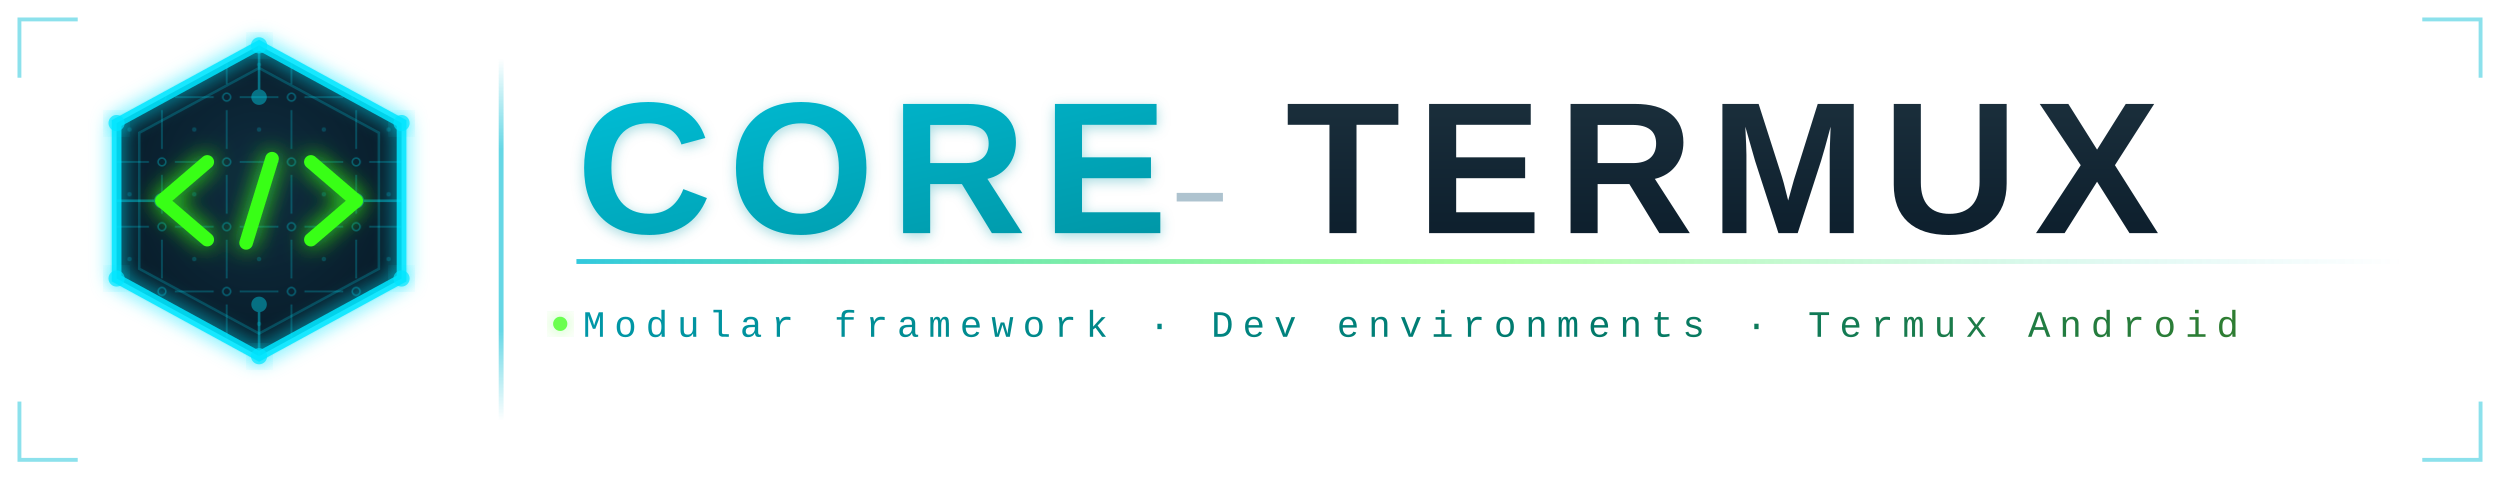
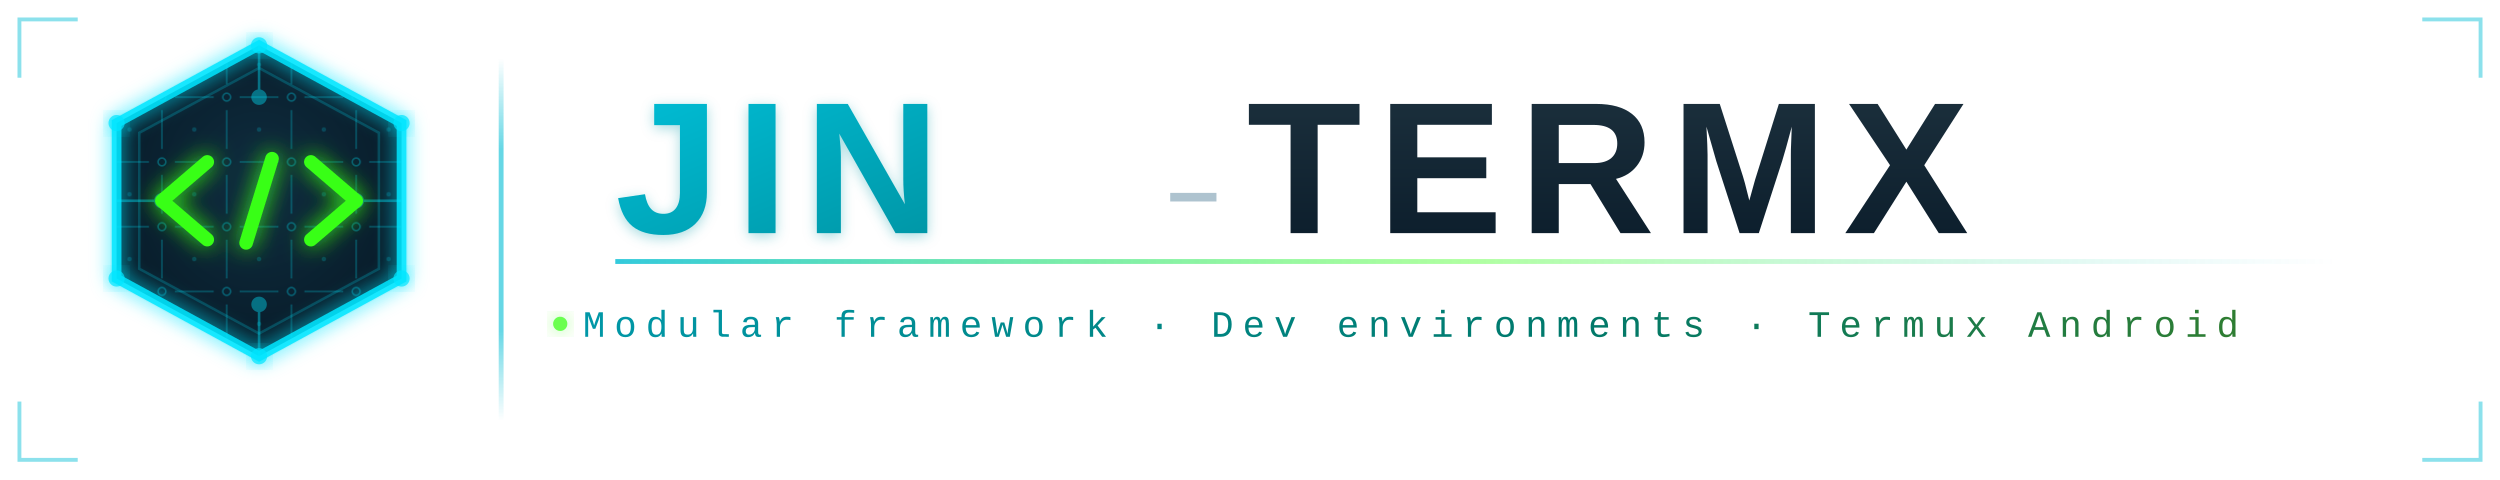
<svg xmlns="http://www.w3.org/2000/svg" viewBox="0 0 772 148" width="772" height="148">
  <defs>
    <filter id="cyan-glow" x="-30%" y="-30%" width="160%" height="160%">
      <feGaussianBlur stdDeviation="3" result="blur" />
      <feMerge>
        <feMergeNode in="blur" />
        <feMergeNode in="SourceGraphic" />
      </feMerge>
    </filter>
    <filter id="green-glow" x="-40%" y="-40%" width="180%" height="180%">
      <feGaussianBlur stdDeviation="3.5" result="blur" />
      <feMerge>
        <feMergeNode in="blur" />
        <feMergeNode in="SourceGraphic" />
      </feMerge>
    </filter>
    <filter id="text-shadow" x="-5%" y="-20%" width="110%" height="140%">
      <feDropShadow dx="0" dy="1" stdDeviation="2" flood-color="#0097a7" flood-opacity="0.35" />
    </filter>
    <pattern id="circuit" x="0" y="0" width="20" height="20" patternUnits="userSpaceOnUse">
      <path d="M0 10 H6 M14 10 H20 M10 0 V6 M10 14 V20" stroke="#00e5ff" stroke-width="0.5" opacity="0.25" />
      <circle cx="10" cy="10" r="1.2" fill="none" stroke="#00e5ff" stroke-width="0.5" opacity="0.3" />
      <circle cx="0" cy="0" r="0.7" fill="#00e5ff" opacity="0.18" />
      <circle cx="20" cy="0" r="0.7" fill="#00e5ff" opacity="0.18" />
      <circle cx="0" cy="20" r="0.7" fill="#00e5ff" opacity="0.18" />
      <circle cx="20" cy="20" r="0.7" fill="#00e5ff" opacity="0.18" />
    </pattern>
    <linearGradient id="divider-grad" x1="0" y1="0" x2="0" y2="1">
      <stop offset="0%" stop-color="#00bcd4" stop-opacity="0" />
      <stop offset="25%" stop-color="#00bcd4" stop-opacity="0.6" />
      <stop offset="75%" stop-color="#00bcd4" stop-opacity="0.6" />
      <stop offset="100%" stop-color="#00bcd4" stop-opacity="0" />
    </linearGradient>
    <radialGradient id="hex-face" cx="50%" cy="45%" r="60%">
      <stop offset="0%" stop-color="#0f2d3f" />
      <stop offset="100%" stop-color="#071a27" />
    </radialGradient>
    <linearGradient id="core-grad" x1="0" y1="0" x2="1" y2="1">
      <stop offset="0%" stop-color="#00bcd4" />
      <stop offset="100%" stop-color="#0097a7" />
    </linearGradient>
    <linearGradient id="termux-grad" x1="0" y1="0" x2="0" y2="1">
      <stop offset="0%" stop-color="#1a2e3b" />
      <stop offset="100%" stop-color="#0d1f2d" />
    </linearGradient>
    <linearGradient id="tag-grad" x1="0" y1="0" x2="1" y2="0">
      <stop offset="0%" stop-color="#0097a7" />
      <stop offset="60%" stop-color="#00796b" />
      <stop offset="100%" stop-color="#2e7d32" />
    </linearGradient>
    <linearGradient id="line-grad" x1="0" y1="0" x2="1" y2="0">
      <stop offset="0%" stop-color="#00bcd4" stop-opacity="0.8" />
      <stop offset="50%" stop-color="#39ff14" stop-opacity="0.4" />
      <stop offset="100%" stop-color="#00bcd4" stop-opacity="0" />
    </linearGradient>
  </defs>
  <polygon points="80,12 126,37 126,87 80,112 34,87 34,37" fill="#00bcd4" opacity="0.07" />
  <polygon points="80,14 124,38 124,86 80,110 36,86 36,38" fill="url(#hex-face)" />
  <polygon points="80,14 124,38 124,86 80,110 36,86 36,38" fill="url(#circuit)" opacity="1" />
  <polygon points="80,14 124,38 124,86 80,110 36,86 36,38" fill="none" stroke="#00e5ff" stroke-width="3" filter="url(#cyan-glow)" opacity="0.9" />
  <polygon points="80,21 117,41 117,83 80,103 43,83 43,41" fill="none" stroke="#00e5ff" stroke-width="0.8" opacity="0.2" />
  <circle cx="80" cy="14" r="2.5" fill="#00e5ff" opacity="0.75" filter="url(#cyan-glow)" />
  <circle cx="124" cy="38" r="2.5" fill="#00e5ff" opacity="0.75" filter="url(#cyan-glow)" />
  <circle cx="124" cy="86" r="2.5" fill="#00e5ff" opacity="0.75" filter="url(#cyan-glow)" />
  <circle cx="80" cy="110" r="2.5" fill="#00e5ff" opacity="0.75" filter="url(#cyan-glow)" />
  <circle cx="36" cy="86" r="2.5" fill="#00e5ff" opacity="0.75" filter="url(#cyan-glow)" />
  <circle cx="36" cy="38" r="2.5" fill="#00e5ff" opacity="0.75" filter="url(#cyan-glow)" />
  <g opacity="0.4" stroke="#00e5ff" stroke-width="0.8" fill="none">
    <line x1="80" y1="14" x2="80" y2="30" />
    <circle cx="80" cy="30" r="2" fill="#00e5ff" />
    <line x1="80" y1="110" x2="80" y2="94" />
    <circle cx="80" cy="94" r="2" fill="#00e5ff" />
    <line x1="36" y1="62" x2="50" y2="62" />
    <circle cx="50" cy="62" r="2" fill="#00e5ff" />
    <line x1="124" y1="62" x2="110" y2="62" />
    <circle cx="110" cy="62" r="2" fill="#00e5ff" />
  </g>
  <g fill="none" stroke="#39ff14" stroke-width="4.2" stroke-linecap="round" stroke-linejoin="round" filter="url(#green-glow)">
    <polyline points="64,50 50,62 64,74" />
    <line x1="84" y1="49" x2="76" y2="75" />
    <polyline points="96,50 110,62 96,74" />
  </g>
  <rect x="154" y="18" width="1.5" height="112" fill="url(#divider-grad)" />
-   <text x="178" y="72" font-family="'Trebuchet MS', 'Arial Narrow', Arial, sans-serif" font-size="58" font-weight="900" letter-spacing="5" fill="url(#core-grad)" filter="url(#text-shadow)">CORE</text>
-   <text x="362" y="70" font-family="'Trebuchet MS', sans-serif" font-size="34" font-weight="300" fill="#8baabb" opacity="0.7"> – </text>
-   <text x="397" y="72" font-family="'Trebuchet MS', 'Arial Narrow', Arial, sans-serif" font-size="58" font-weight="900" letter-spacing="5" fill="url(#termux-grad)">TERMUX</text>
-   <rect x="178" y="80" width="566" height="1.5" fill="url(#line-grad)" />
+   <text x="190" y="72" font-family="'Trebuchet MS', 'Arial Narrow', Arial, sans-serif" font-size="58" font-weight="900" letter-spacing="5" fill="url(#core-grad)" filter="url(#text-shadow)">JIN</text>
+   <text x="360" y="70" font-family="'Trebuchet MS', sans-serif" font-size="34" font-weight="300" fill="#8baabb" opacity="0.7"> – </text>
+   <text x="385" y="72" font-family="'Trebuchet MS', 'Arial Narrow', Arial, sans-serif" font-size="58" font-weight="900" letter-spacing="5" fill="url(#termux-grad)">TERMX</text>
+   <rect x="190" y="80" width="530" height="1.5" fill="url(#line-grad)" />
  <text x="180" y="104" font-family="'Courier New', Courier, monospace" font-size="11.5" letter-spacing="2.8" fill="url(#tag-grad)">Modular framework · Dev environments · Termux Android</text>
  <circle cx="173" cy="100" r="2.2" fill="#39ff14" opacity="0.75" filter="url(#green-glow)" />
  <g stroke="#00bcd4" stroke-width="1.2" fill="none" opacity="0.45">
    <polyline points="748,6 766,6 766,24" />
    <polyline points="6,124 6,142 24,142" />
    <polyline points="24,6 6,6 6,24" />
    <polyline points="748,142 766,142 766,124" />
  </g>
</svg>
